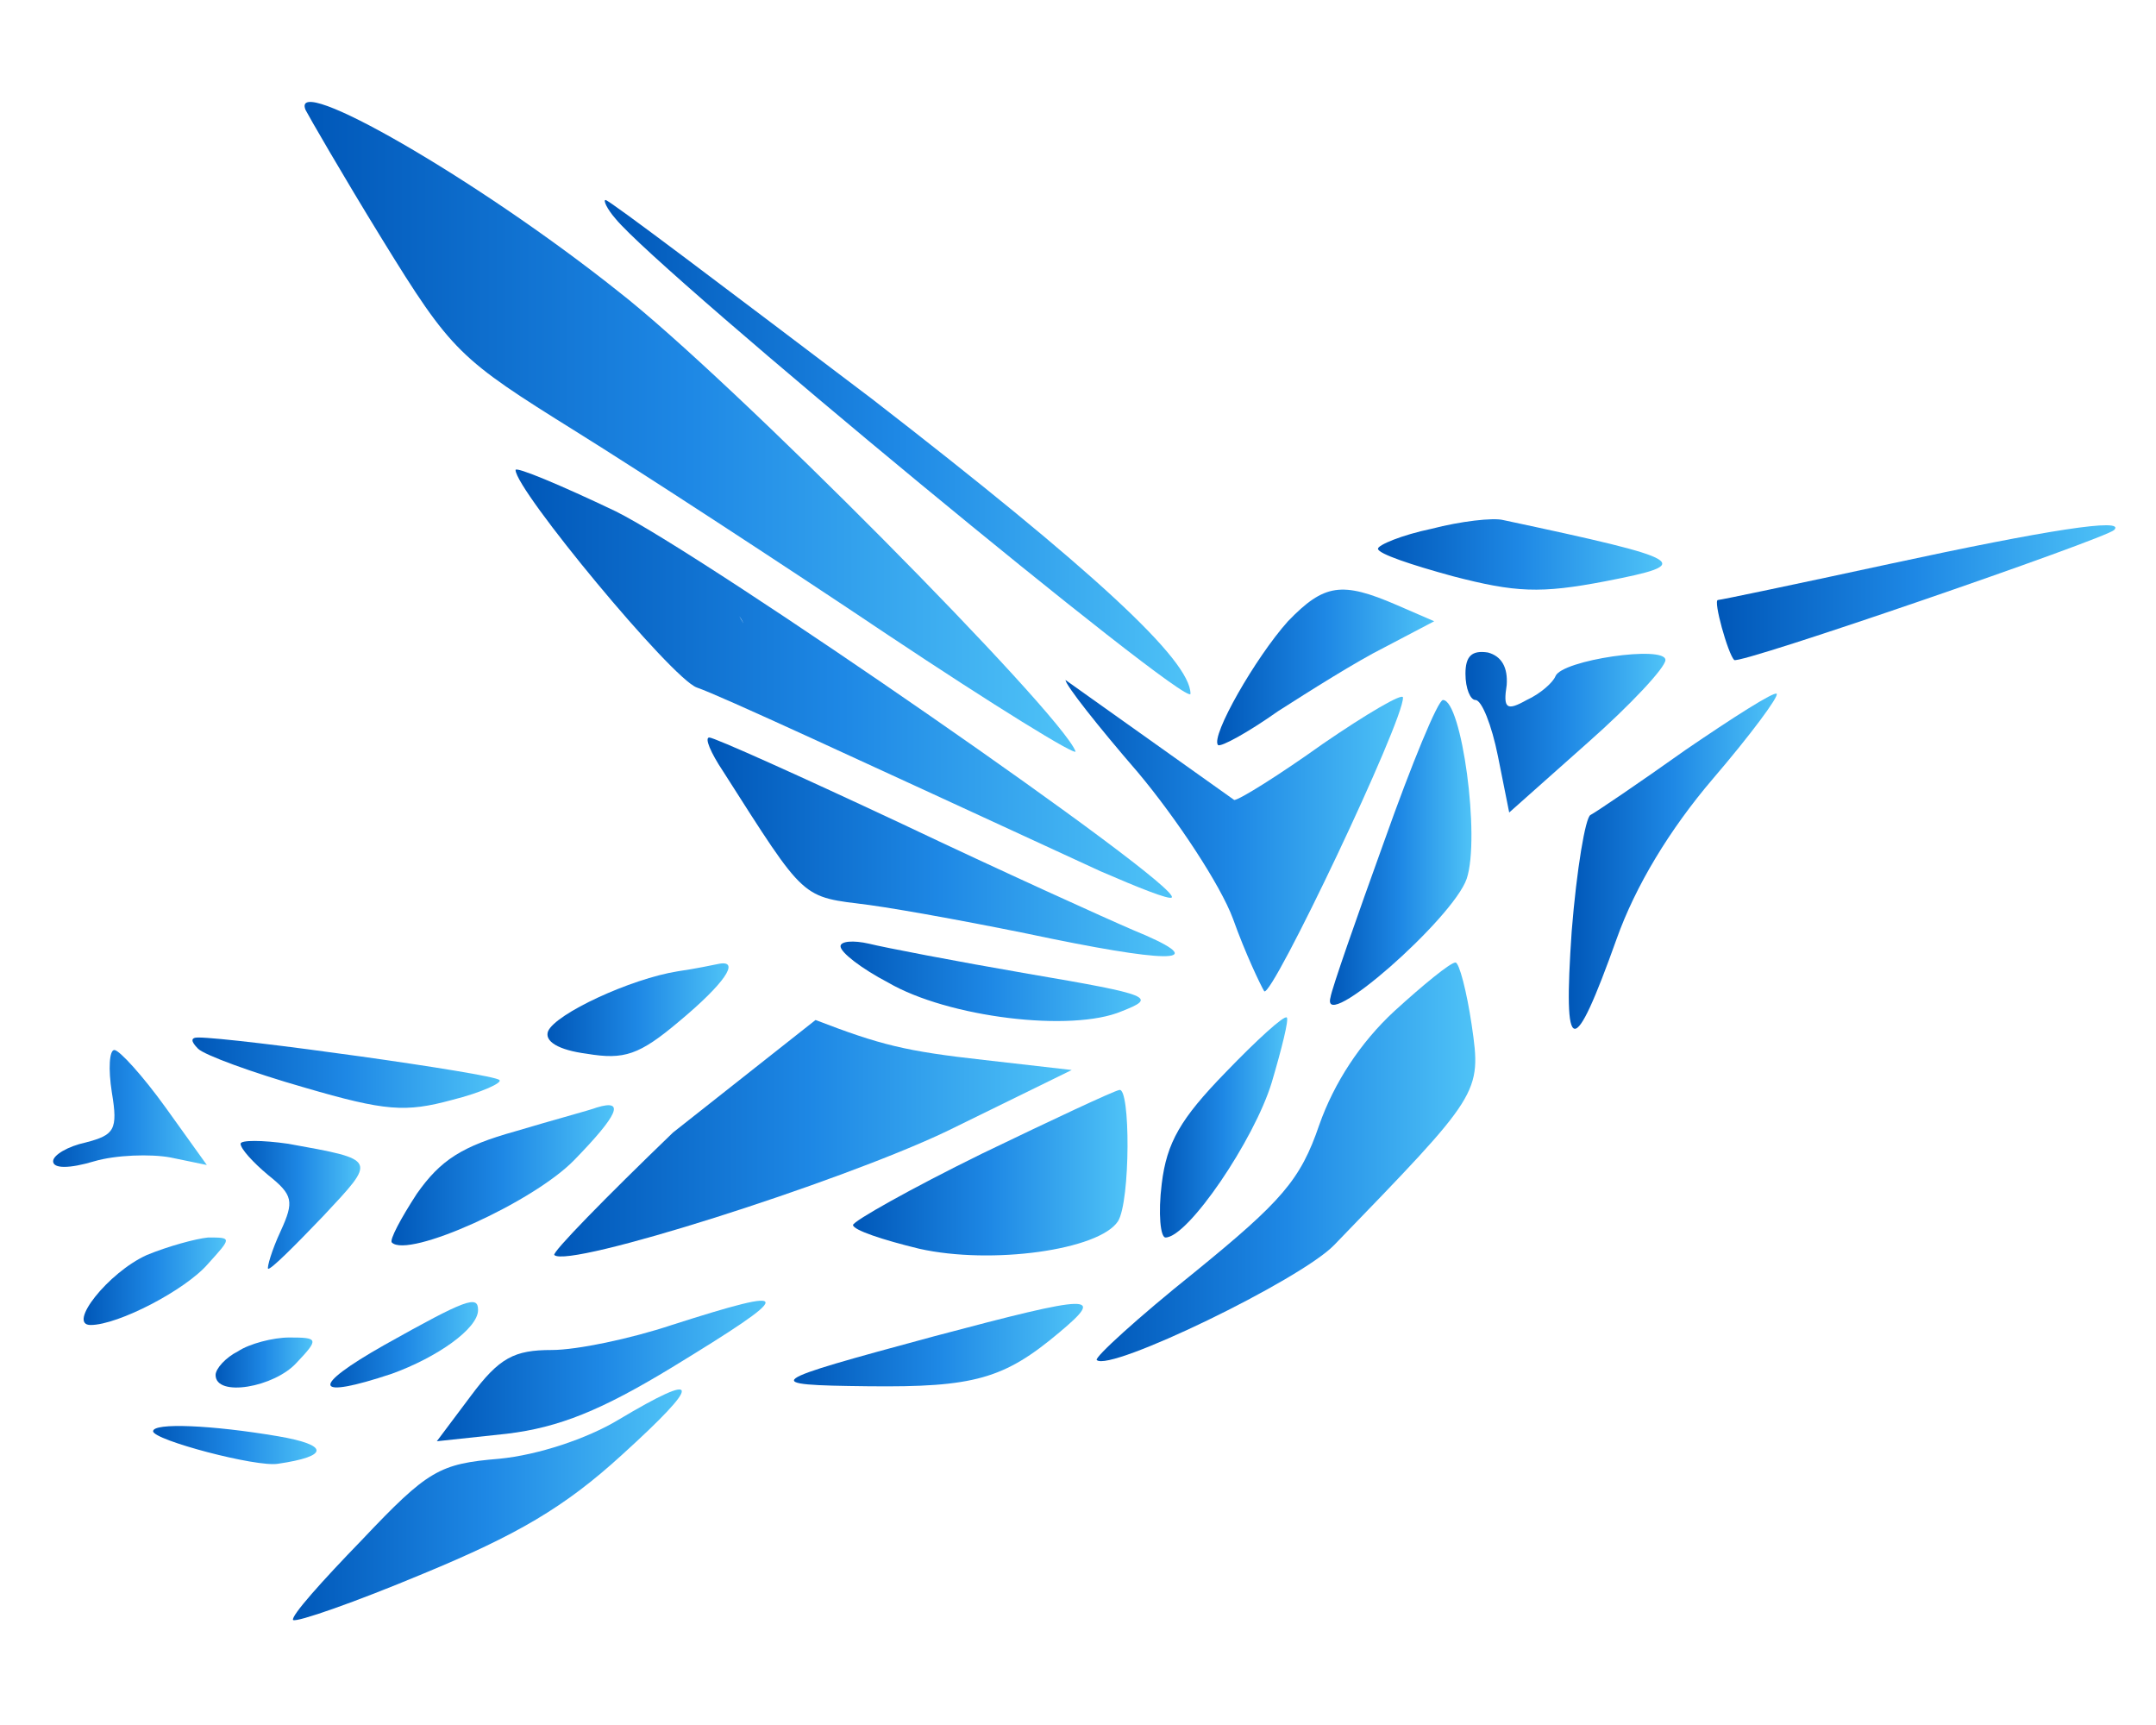
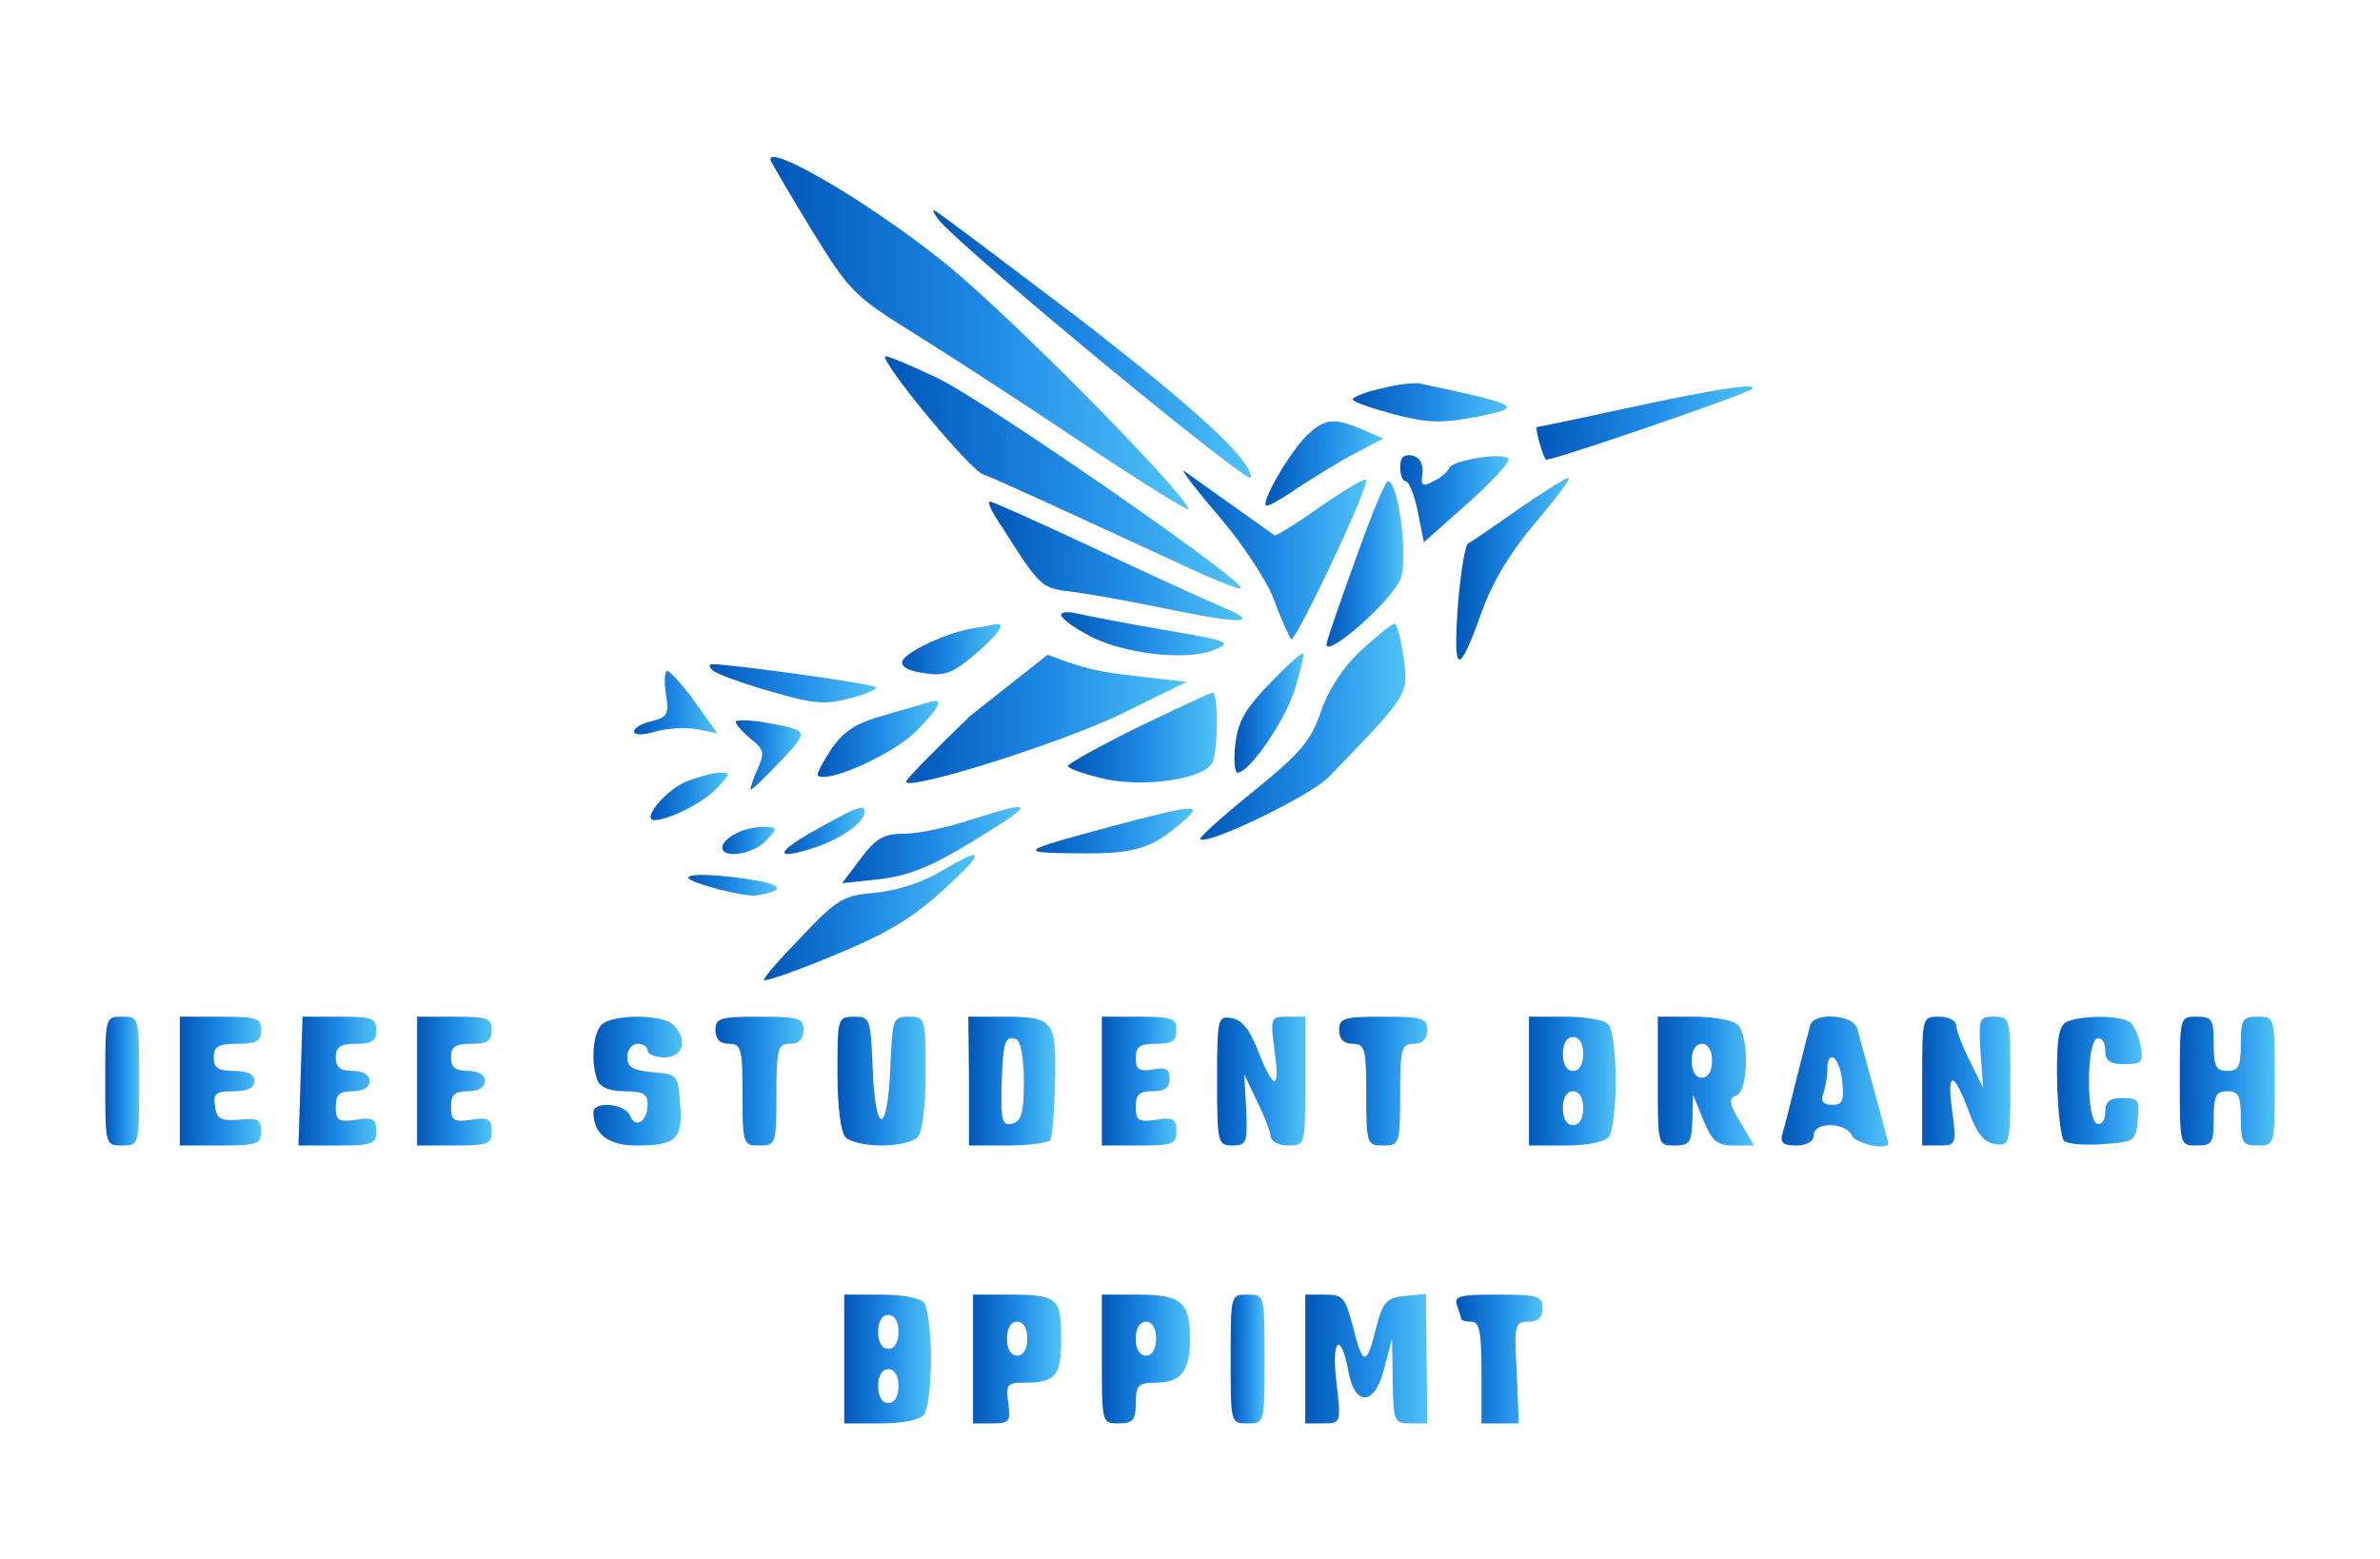
- <svg xmlns="http://www.w3.org/2000/svg" version="1.0" width="350pt" height="280pt" viewBox="215 40 70 138" preserveAspectRatio="xMidYMid meet">
+ <svg xmlns="http://www.w3.org/2000/svg" version="1.0" width="580pt" height="380pt" viewBox="125 25 250 230" preserveAspectRatio="xMidYMid meet">
  <defs>
    <linearGradient id="ieeeGradient" x1="0%" y1="0%" x2="100%" y2="0%">
      <stop offset="0%" stop-color="#0057B8" />
      <stop offset="50%" stop-color="#1E88E5" />
      <stop offset="100%" stop-color="#4FC3F7" />
    </linearGradient>
  </defs>
  <g transform="translate(0,300) scale(0.1,-0.1)" fill="url(#ieeeGradient)" stroke="none">
    <path d="M1882 2512 c2 -4 29 -51 61 -103 56 -91 62 -96 155 -154 53 -33 165 -106 250 -163 84 -56 152 -98 150 -93 -12 31 -276 298 -366 368 -113 90 -263 176 -250 145z m110 -82 c6 0 17 - 25 -17 9 -12 12 -12 8 -3 -4 8 7 -1 25 -20 18 -19 29 -28 25 -20 -5 8 7 1 26 -18 19 -19 50 -44 69 -56 19 -13 34 -28 32 -35 -1 -7 2 -9 8 -6 12 8 41 -25 34 -37 -3 -4 1 -5 8 -3 8 3 24 -8 36 -25 26 -35 24 -38 -8 -10 -12 11 -26 17 -31 14 -5 -2 -14 4 -21 16 -7 11 -23 20 -36 20 -13 0 -21 4 -17 9 5 9 -32 27 -48 23 -5 -1 -6 1 -3 6 5 9 -54 48 -66 44 -5 -1 -8 3 -8 10 0 6 -3 8 -7 5 -11 -11 -75 98 -72 122 0 3 3 0 6 -6 2 -7 9 -13 15 -13z" />
    <path d="M2130 2425 c36 -44 460 -394 460 -380 0 27 -78 99 -255 236 -115 87 -210 159 -213 159 -2 0 1 -7 8 -15z" />
    <path d="M2050 2224 c0 -16 125 -167 145 -174 20 -7 119 -53 323 -147 30 -13 55 -23 57 -21 9 9 -374 274 -445 309 -44 21 -80 36 -80 33z m179 -117 c6 -8 7 -18 3 -22 -4 -5 1 -5 11 -2 12 5 16 3 11 - -5 -7 -2 -9 8 -5 16 6 48 -21 48 -39 0 -5 -5 -1 -11 9 -6 9 -15 15 -20 11 -5 -3 -16 -1 -23 6 -8 6 -24 13 -36 15 -13 2 -25 7 -29 11 -3 4 2 4 12 1 11 -4 16 -3 12 3 -3 6 -13 10 -21 10 -8 0 -14 5 -14 10 0 15 36 12 49 -3z" />
    <path d="M2783 2177 c-24 -5 -43 -13 -43 -16 0 -4 27 -13 60 -22 50 -13 70 -14 122 -4 72 14 68 17 -82 49 -8 2 -34 -1 -57 -7z" />
    <path d="M3150 2149 c-74 -16 -136 -29 -138 -29 -4 0 8 -43 13 -48 4 -4 297 97 304 104 10 10 -54 0 -179 -27z" />
    <path d="M2668 2103 c-26 -29 -62 -92 -56 -99 2 -2 24 10 48 27 25 16 63 40 85 51 l40 21 -30 13 c-44 19 -58 17 -87 -13z" />
    <path d="M2810 2061 c0 -12 4 -21 8 -21 5 0 13 -20 18 -45 l9 -45 63 56 c34 30 62 60 62 66 0 12 -83 0 -88 -13 -2 -5 -12 -14 -23 -19 -16 -9 -19 -7 -16 12 1 14 -4 23 -15 26 -13 2 -18 -3 -18 -17z" />
    <path d="M2490 2056 c0 -4 26 -37 58 -74 31 -37 66 -90 76 -117 10 -28 22 -53 25 -58 6 -6 112 217 111 235 0 4 -29 -13 -64 -37 -35 -25 -67 -45 -71 -45 -4 0 -28 17 - 38 -71 58 -81 65 -81 58z m187 -137 c-19 -38 -21 -40 -34 -23 -16 22 -16 31 -1 40 7 5 8 3 3 -7 -5 -7 4 -4 19 9 16 12 30 22 31 22 1 0 -7 -19 -18 -41z" />
    <path d="M2986 2000 c-38 -27 -72 -50 -76 -52 -4 -2 -11 -43 -15 -93 -7 -102 1 -104 36 -6 15 42 42 87 77 128 30 35 53 66 51 68 -2 2 -35 -19 -73 -45z" />
    <path d="M2745 1927 c-22 -61 -42 -118 -43 -125 -8 -30 98 63 109 95 11 33 -4 143 -19 143 -4 0 -25 -51 -47 -113z" />
    <path d="M2216 1983 c67 -105 62 -100 117 -107 29 -4 94 -16 146 -27 103 -21 126 -18 65 7 -21 9 -105 47 -185 85 -81 38 -150 69 -154 69 -4 0 1 -12 11 -27z" />
    <path d="M2310 1843 c0 -5 17 -18 38 -29 48 -28 147 -40 187 -23 28 11 25 13 -75 30 -58 10 -115 21 -127 24 -13 3 -23 2 -23 -2z" />
    <path d="M2180 1823 c-38 -6 -98 -34 -104 -48 -3 -8 8 -15 31 -18 30 -5 42 -1 74 26 36 30 49 49 32 46 -5 -1 -19 -4 -33 -6z" />
    <path d="M2753 1791 c-27 -25 -48 -57 -60 -91 -15 -44 -30 -61 -100 -118 -45 -36 -80 -68 -78 -70 10 -10 163 64 190 92 117 121 118 121 110 176 -4 27 -10 50 -13 50 -4 0 -26 -18 -49 -39z m34 -42 c1 -11 - -23 -13 -26 -7 -3 -11 -9 -8 -14 3 -5 -3 -6 -12 -2 -10 3 -15 2 -12 -3 3 -5 -1 -16 -10 -24 -14 -13 -15 -12 -8 5 4 11 10 29 12 40 3 18 30 45 44 45 3 0 6 -9 7 -21z" />
    <path d="M2176 1694 c-54 -52 -97 -96 -95 -98 11 -11 228 58 314 99 l100 49 -70 8 c-63 7 -83 12 -135 32 -10 3 -50 - -114 -90z m157 41 c29 -8 37 -25 11 -25 -8 0 -13 -4 -10 -8 7 -11 -80 -35 -95 -26 -7 4 -9 3 -6 -3 4 -6 -4 -10 -18 -10 -26 0 -23 5 29 45 16 12 26 22 22 22 -4 0 -5 4 -1 9 5 10 16 9 68 -4z" />
    <path d="M2618 1742 c-36 -37 -47 -56 -51 -89 -3 -24 -1 -43 3 -43 18 0 71 78 85 124 8 27 14 51 12 52 -2 2 -24 -18 -49 -44z" />
    <path d="M1796 1761 c5 -5 43 -19 85 -31 65 -19 81 -20 118 -10 24 6 41 14 38 16 -4 5 -212 34 -241 34 -6 0 -6 -3 0 -9z" />
    <path d="M1727 1726 c5 -30 2 -34 -21 -40 -14 -3 -26 -10 -26 -15 0 -6 13 -6 33 0 17 5 45 6 61 3 l29 -6 -33 46 c-18 25 -37 46 -41 46 -4 0 -5 -15 -2 -34z" />
    <path d="M2423 1677 c-57 -28 -103 -54 -103 -57 0 -4 24 -12 53 -19 58 -13 144 -1 159 22 10 16 10 108 1 105 -5 -1 -54 -24 -110 -51z m81 -22 c-5 -13 -73 -39 -81 - 5 2 9 10 9 9 0 13 -6 10 -15z" />
    <path d="M2115 1714 c-5 -2 -35 -10 -65 -19 -43 -12 -60 -23 -79 -50 -13 -20 -22 -37 -20 -39 13 -13 113 32 146 66 35 36 41 49 18 42z" />
    <path d="M1830 1685 c0 -4 10 -15 22 -25 20 -16 21 -21 10 -45 -7 -15 -11 -29 -10 -30 2 -1 21 18 44 42 43 46 44 45 -28 58 -21 3 -38 3 -38 0z" />
    <path d="M1755 1596 c-31 -14 -64 -56 -45 -56 22 0 76 28 94 49 19 21 19 21 0 21 -10 -1 -32 -7 -49 -14z" />
    <path d="M1945 1524 c-60 -34 -57 -44 6 -23 36 13 69 36 69 51 0 12 -9 9 -75 -28z" />
    <path d="M2175 1540 c-33 -11 -76 -20 -96 -20 -30 0 -42 -6 -65 -37 l-27 -36 56 6 c42 5 76 19 132 53 100 61 100 66 0 34z" />
    <path d="M2385 1531 c-137 -37 -141 -39 -53 -40 85 -1 109 6 153 43 37 31 28 31 -100 -3z" />
    <path d="M1828 1519 c-10 -5 -18 -14 -18 -19 0 -18 47 -10 65 10 18 19 17 20 -6 20 -13 0 -32 -5 -41 -11z" />
    <path d="M2132 1464 c-25 -15 -64 -28 -95 -31 -48 -4 -57 -9 -110 -65 -32 -33 -57 -61 -55 -64 3 -2 49 14 104 37 75 31 113 53 159 95 65 59 64 68 -3 28z" />
    <path d="M1760 1455 c0 -7 83 -29 100 -26 41 6 41 15 0 22 -53 9 -100 11 -100 4z" />
+     <path d="M900 1155 c0 -95 0 -95 25 -95 25 0 25 0 25 95 0 95 0 95 -25 95 -25 0 -25 0 -25 -95z" />
+     <path d="M1010 1155 l0 -95 60 0 c54 0 60 2 60 21 0 17 -5 20 -32 17 -28 -2 -34 1 -36 20 -3 19 1 22 27 22 21 0 31 5 31 15 0 10 -10 15 -30 15 -23 0 -30 4 -30 20 0 16 7 20 35 20 28 0 35 4 35 20 0 18 -7 20 -60 20 l-60 0 0 -95z" />
+     <path d="M1188 1155 l-3 -95 58 0 c51 0 57 2 57 21 0 18 -5 21 -30 17 -26 -4 -30 -1 -30 19 0 18 5 23 25 23 16 0 25 6 25 15 0 9 -9 15 -25 15 -18 0 -25 5 -25 20 0 16 7 20 30 20 23 0 30 4 30 20 0 18 -7 20 -54 20 l-55 0 -3 -95z" />
+     <path d="M1360 1155 l0 -95 55 0 c49 0 55 2 55 21 0 18 -5 21 -30 17 -26 -4 -30 -1 -30 19 0 18 5 23 25 23 16 0 25 6 25 15 0 9 -9 15 -25 15 -18 0 -25 5 -25 20 0 16 7 20 30 20 23 0 30 4 30 20 0 18 -7 20 -55 20 l-55 0 0 -95z" />
+     <path d="M1632 1238 c-13 -13 -16 -56 -6 -82 4 -10 18 -16 40 -16 27 0 34 -4 34 -19 0 -26 -18 -37 -26 -17 -7 18 -54 22 -54 5 0 -32 22 -49 63 -49 59 0 69 9 65 61 -3 43 -4 44 -40 47 -30 3 -38 7 -38 23 0 10 7 19 15 19 8 0 15 -4 15 -10 0 -5 11 -10 25 -10 27 0 35 26 13 48 -16 16 -90 16 -106 0z" />
+     <path d="M1800 1230 c0 -13 7 -20 20 -20 18 0 20 -7 20 -75 0 -73 1 -75 25 -75 24 0 25 2 25 75 0 68 2 75 20 75 13 0 20 7 20 20 0 18 -7 20 -65 20 -58 0 -65 -2 -65 -20z" />
+     <path d="M1980 1167 c0 -51 5 -88 12 -95 7 -7 30 -12 53 -12 23 0 46 5 53 12 7 7 12 44 12 95 0 81 0 83 -25 83 -23 0 -24 -3 -27 -75 -4 -100 -22 -102 -26 -2 -3 74 -4 77 -27 77 -25 0 -25 -2 -25 -83z" />
+     <path d="M2174 1155 l0 -95 58 0 c31 0 59 4 62 8 3 5 6 44 7 86 2 91 -2 96 -77 96 l-51 0 1 -95z m81 -1 c0 -47 -4 -59 -18 -62 -14 -3 -16 5 -15 55 2 65 5 76 21 70 7 -2 12 -27 12 -63z" />
+     <path d="M2370 1155 l0 -95 55 0 c49 0 55 2 55 21 0 18 -5 21 -30 17 -26 -4 -30 -1 -30 19 0 18 5 23 25 23 18 0 25 5 25 19 0 14 -6 17 -25 13 -20 -3 -25 0 -25 17 0 17 6 21 30 21 23 0 30 4 30 20 0 18 -7 20 -55 20 l-55 0 0 -95z" />
+     <path d="M2540 1156 c0 -93 1 -96 23 -96 20 0 22 4 20 52 l-3 53 19 -40 c11 -22 20 -46 20 -52 1 -7 12 -13 26 -13 25 0 25 0 25 95 l0 95 -26 0 c-25 0 -26 -1 -19 -52 8 -59 -2 -57 -26 5 -11 28 -23 43 -38 45 -20 3 -21 0 -21 -92z" />
+     <path d="M2720 1230 c0 -13 7 -20 20 -20 18 0 20 -7 20 -75 0 -73 1 -75 25 -75 24 0 25 2 25 75 0 68 2 75 20 75 13 0 20 7 20 20 0 18 -7 20 -65 20 -58 0 -65 -2 -65 -20z" />
+     <path d="M3000 1155 l0 -95 54 0 c31 0 58 5 64 13 5 6 10 44 10 82 0 39 -5 76 -10 83 -6 7 -33 12 -64 12 l-54 0 0 -95z m80 40 c0 -16 -6 -25 -15 -25 -9 0 -15 9 -15 25 0 16 6 25 15 25 9 0 15 -9 15 -25z m0 -80 c0 -16 -6 -25 -15 -25 -9 0 -15 9 -15 25 0 16 6 25 15 25 9 0 15 -9 15 -25z" />
+     <path d="M3190 1155 c0 -95 0 -95 25 -95 22 0 25 4 26 38 l1 37 15 -37 c13 -32 21 -38 45 -38 l30 0 -20 34 c-17 28 -18 35 -6 40 18 7 19 87 2 104 -7 7 -36 12 -65 12 l-53 0 0 -95z m80 30 c0 -16 -6 -25 -15 -25 -9 0 -15 9 -15 25 0 16 6 25 15 25 9 0 15 -9 15 -25z" />
+     <path d="M3415 1238 c-2 -7 -11 -42 -20 -78 -9 -36 -18 -73 -21 -82 -4 -14 1 -18 20 -18 16 0 26 6 26 15 0 9 9 15 25 15 14 0 28 -7 31 -15 5 -12 54 -23 54 -12 0 3 -38 141 -46 170 -6 20 -62 24 -69 5z m47 -83 c3 -29 1 -35 -15 -35 -13 0 -17 5 -13 16 3 9 6 24 6 35 0 33 18 21 22 -16z" />
+     <path d="M3580 1155 l0 -95 25 0 c25 0 26 1 19 53 -8 59 3 57 26 -6 11 -30 22 -43 38 -45 21 -3 22 -1 22 92 0 94 0 96 -24 96 -22 0 -23 -3 -20 -52 l4 -53 -20 40 c-11 22 -20 46 -20 53 0 6 -11 12 -25 12 -25 0 -25 0 -25 -95z" />
+     <path d="M3791 1241 c-10 -7 -13 -30 -12 -87 1 -44 6 -83 10 -87 5 -5 30 -7 57 -5 47 3 49 4 52 36 3 29 1 32 -22 32 -20 0 -26 -5 -26 -21 0 -11 -5 -19 -12 -17 -7 3 -12 27 -12 63 0 36 5 60 12 63 7 2 12 -6 12 -17 0 -16 6 -21 29 -21 25 0 28 3 23 28 -3 15 -10 30 -16 34 -15 11 -78 10 -95 -1z" />
+     <path d="M3960 1155 c0 -95 0 -95 25 -95 23 0 25 4 25 40 0 33 3 40 20 40 17 0 20 -7 20 -40 0 -36 3 -40 25 -40 25 0 25 0 25 95 0 95 0 95 -25 95 -22 0 -25 -4 -25 -40 0 -33 -3 -40 -20 -40 -17 0 -20 7 -20 40 0 36 -2 40 -25 40 -25 0 -25 0 -25 -95z" />
+     <path d="M1990 745 l0 -95 54 0 c31 0 58 5 64 13 5 6 10 44 10 82 0 39 -5 76 -10 83 -6 7 -33 12 -64 12 l-54 0 0 -95z m80 40 c0 -16 -6 -25 -15 -25 -9 0 -15 9 -15 25 0 16 6 25 15 25 9 0 15 -9 15 -25z m0 -80 c0 -16 -6 -25 -15 -25 -9 0 -15 9 -15 25 0 16 6 25 15 25 9 0 15 -9 15 -25z" />
+     <path d="M2180 745 l0 -95 28 0 c26 0 28 3 24 30 -4 27 -1 30 21 30 49 0 57 9 57 65 0 61 -5 65 -81 65 l-49 0 0 -95z m80 30 c0 -16 -6 -25 -15 -25 -9 0 -15 9 -15 25 0 16 6 25 15 25 9 0 15 -9 15 -25z" />
+     <path d="M2370 745 c0 -95 0 -95 25 -95 21 0 25 5 25 30 0 26 4 30 28 30 39 0 52 17 52 65 0 54 -13 65 -77 65 l-53 0 0 -95z m80 30 c0 -16 -6 -25 -15 -25 -9 0 -15 9 -15 25 0 16 6 25 15 25 9 0 15 -9 15 -25z" />
+     <path d="M2560 745 c0 -95 0 -95 25 -95 25 0 25 0 25 95 0 95 0 95 -25 95 -25 0 -25 0 -25 -95z" />
+     <path d="M2670 745 l0 -95 26 0 c27 0 27 0 20 61 -8 65 7 76 18 14 10 -52 40 -48 53 8 l11 42 1 -62 c1 -60 2 -63 26 -63 l25 0 -1 96 -1 95 -31 -3 c-27 -3 -32 -8 -42 -45 -14 -59 -20 -59 -34 -3 -12 46 -15 50 -42 50 l-29 0 0 -95z" />
+     <path d="M2894 824 c3 -9 6 -18 6 -20 0 -2 7 -4 15 -4 12 0 15 -15 15 -75 l0 -75 28 0 27 0 -3 75 c-4 71 -3 75 17 75 14 0 21 6 21 20 0 18 -7 20 -66 20 -56 0 -65 -2 -60 -16z" />
  </g>
</svg>
